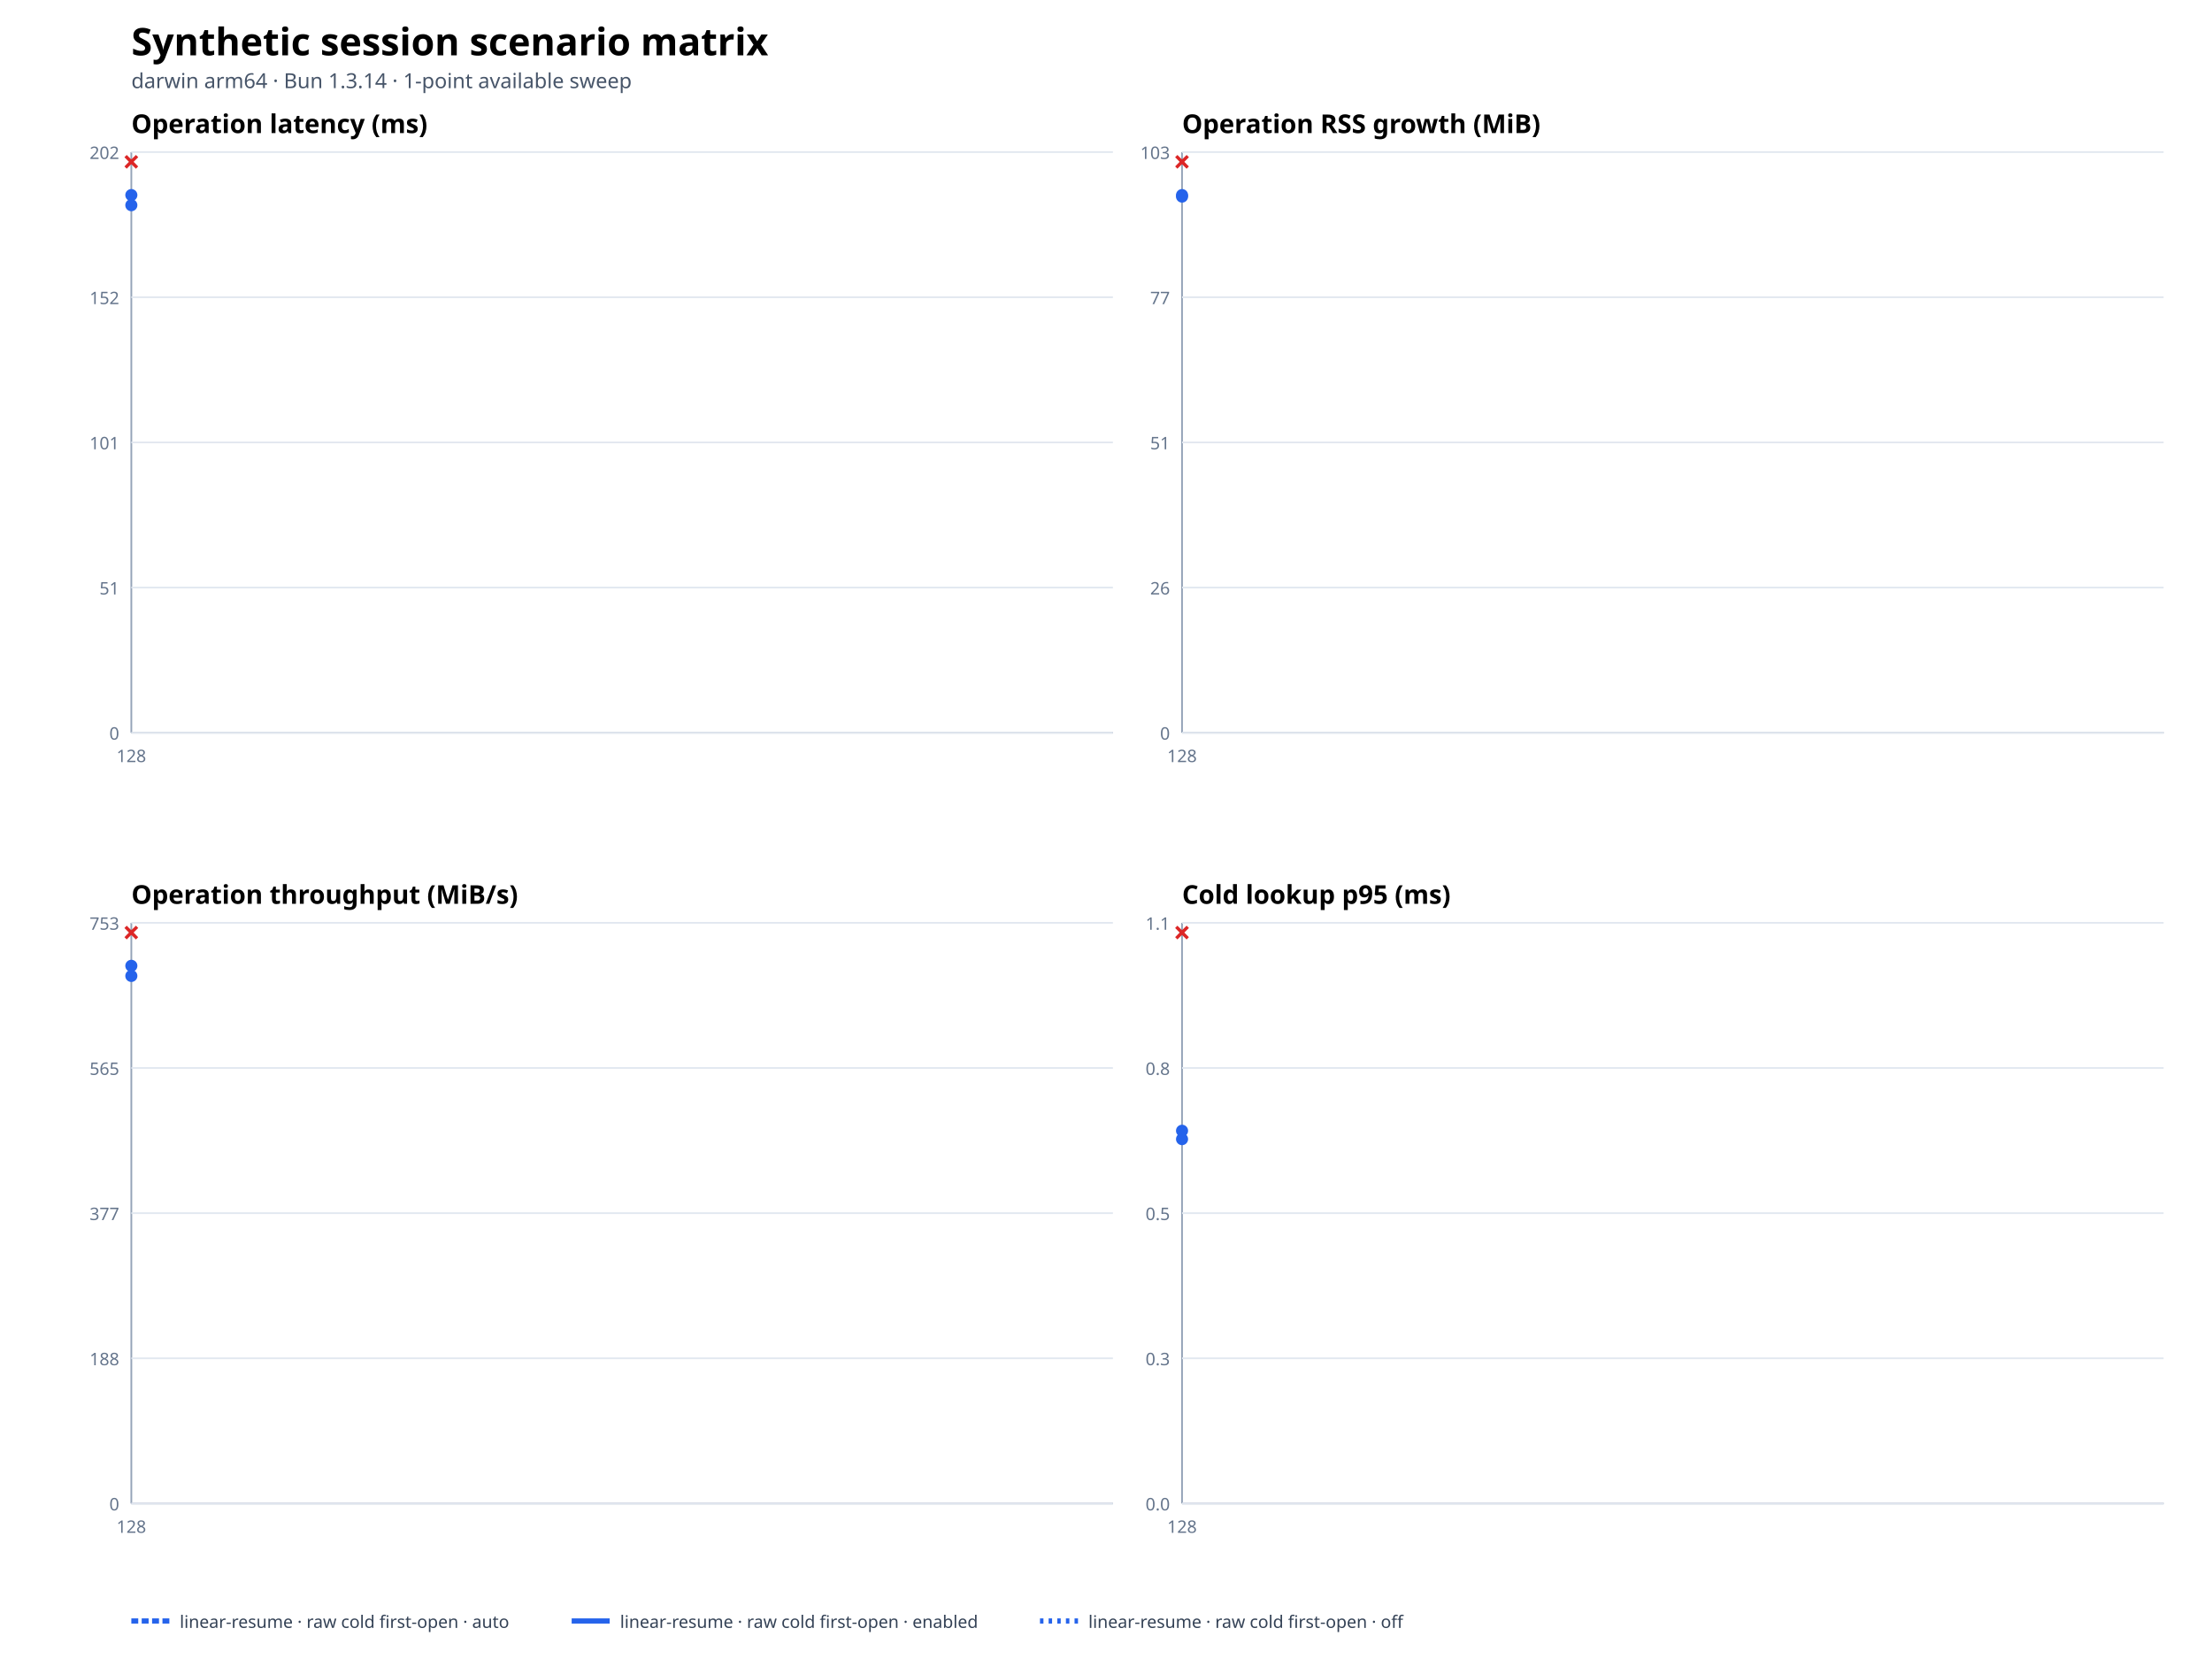
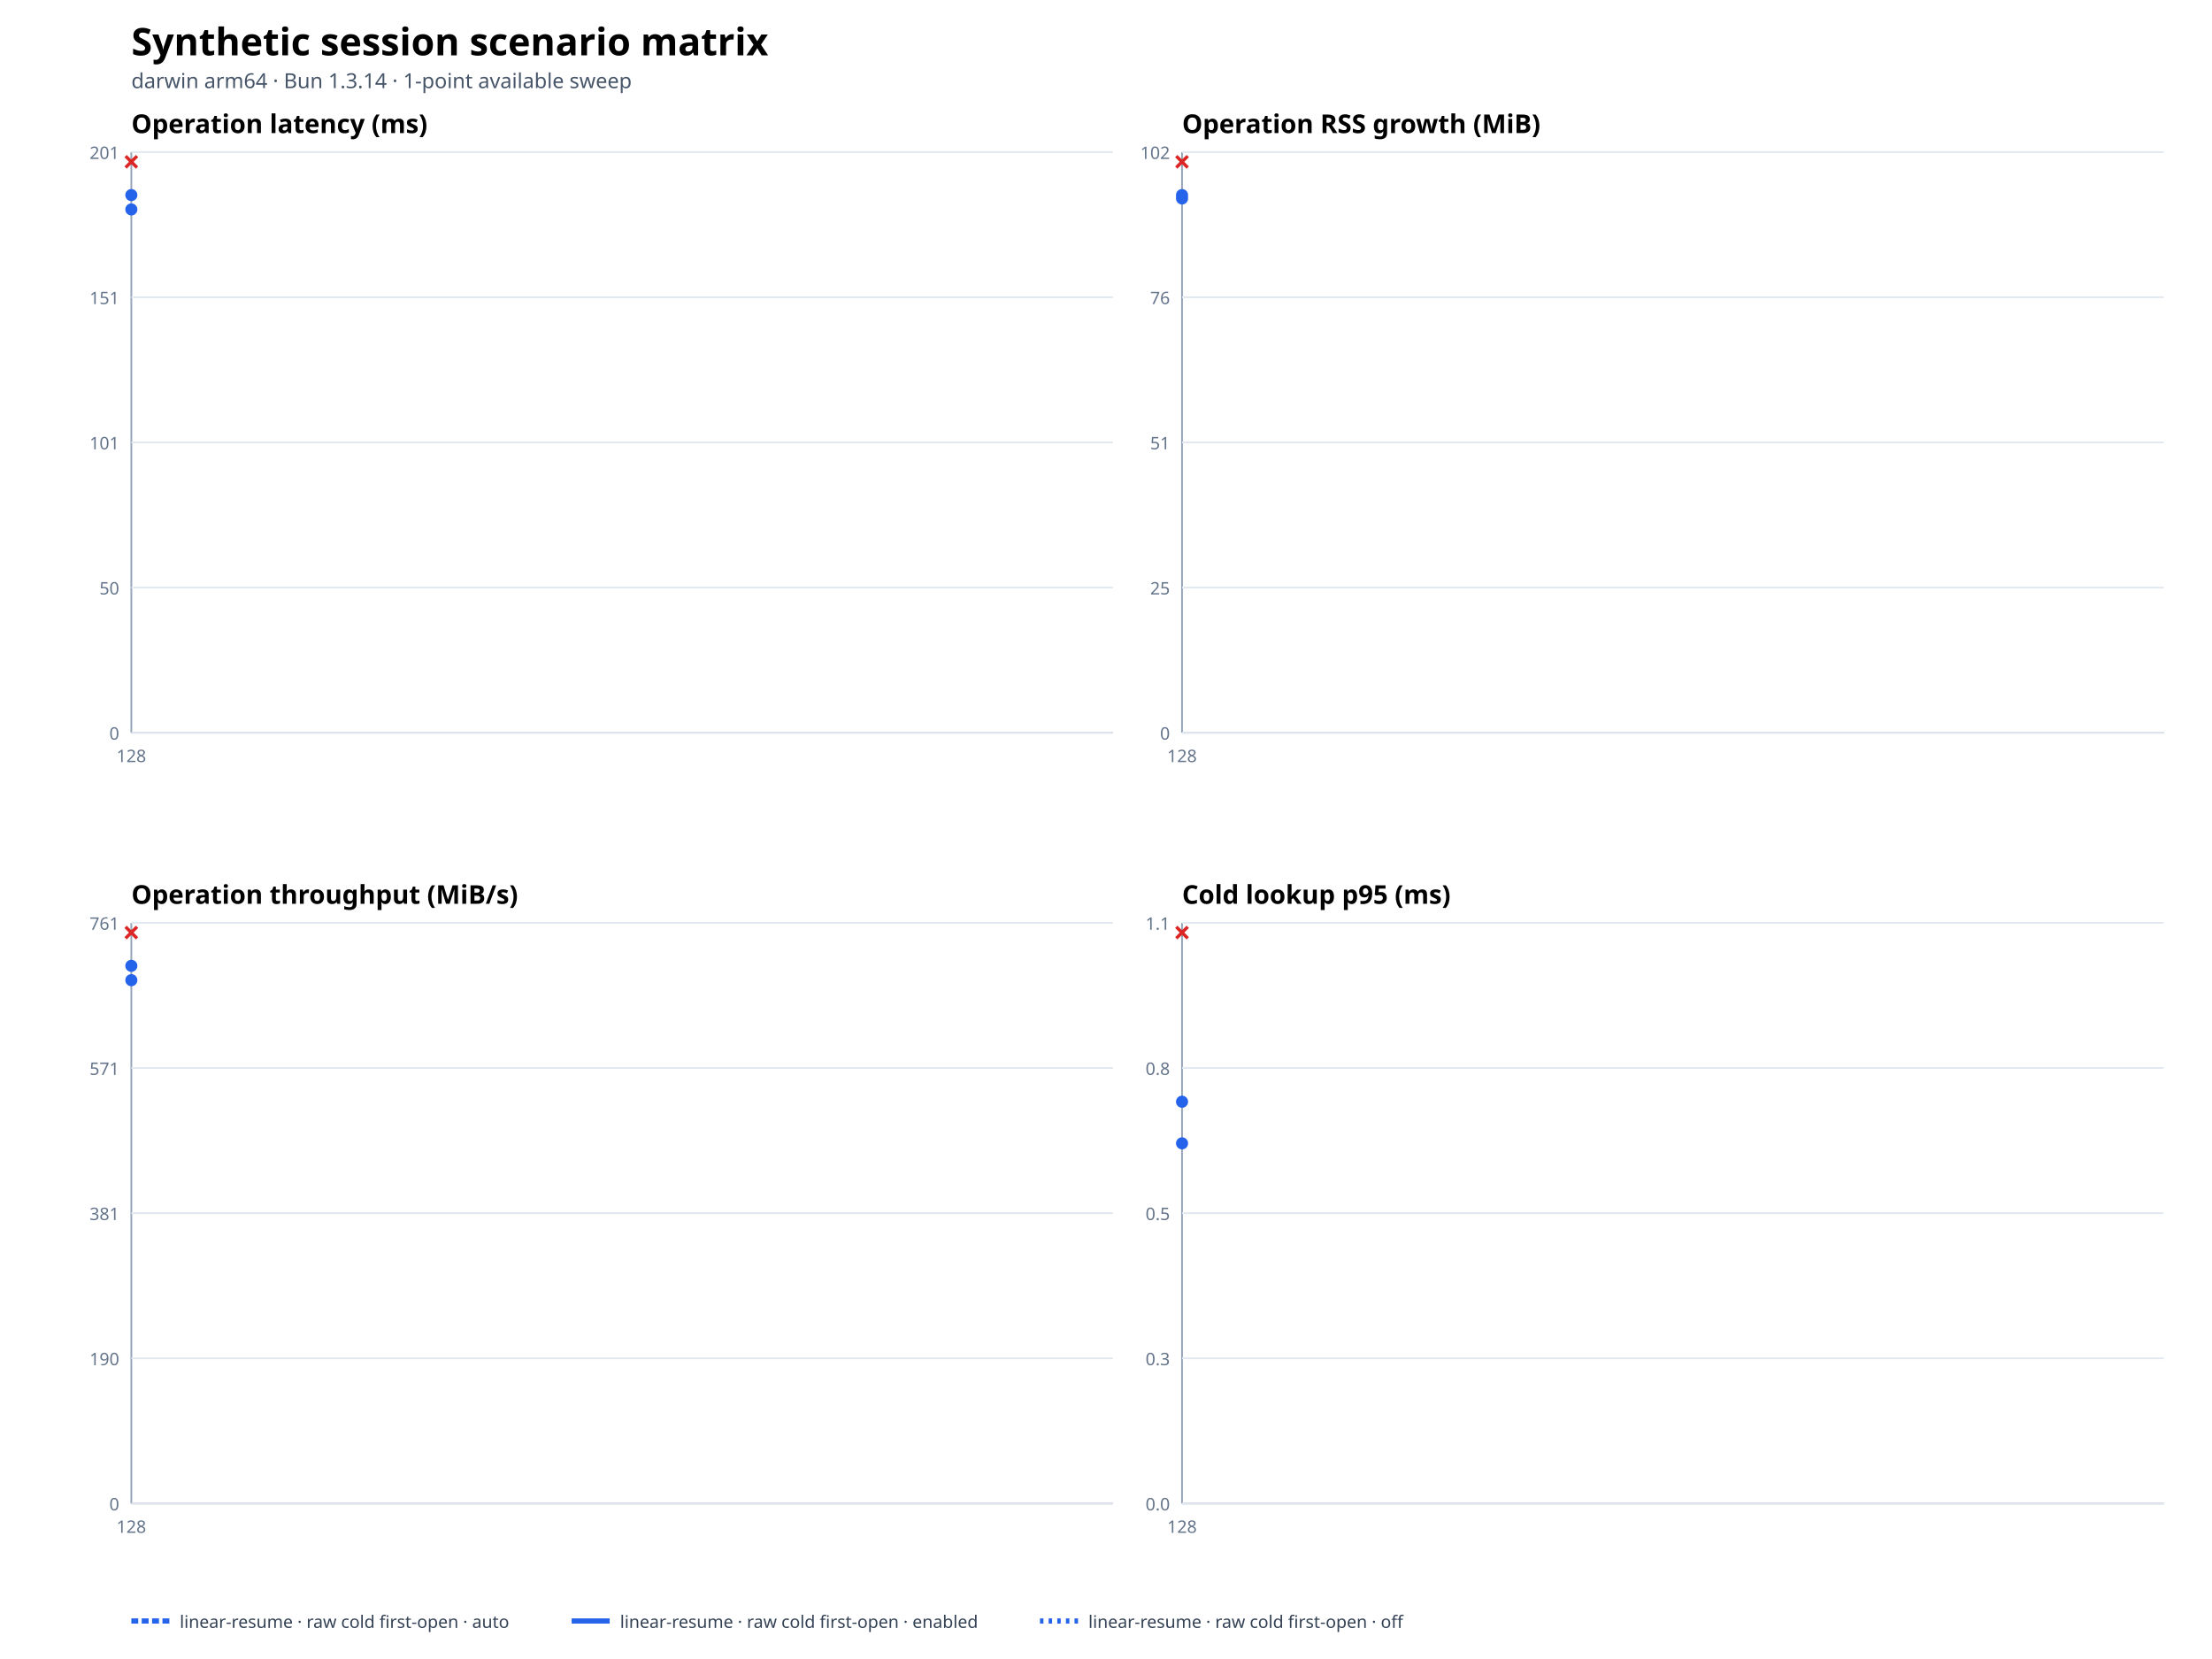
<svg xmlns="http://www.w3.org/2000/svg" width="1280" height="960" viewBox="0 0 1280 960">
  <rect width="100%" height="100%" fill="#ffffff" />
  <text x="76" y="32" font-family="system-ui,sans-serif" font-size="22" font-weight="700">Synthetic session scenario matrix</text>
  <text x="76" y="51" font-family="system-ui,sans-serif" font-size="12" fill="#475569">darwin arm64 · Bun 1.3.14 · 1-point available sweep</text>
  <text x="76" y="77" font-family="system-ui,sans-serif" font-size="15" font-weight="650">Operation latency (ms)</text>
  <line x1="76" y1="424" x2="644" y2="424" stroke="#94a3b8" />
  <line x1="76" y1="88" x2="76" y2="424" stroke="#94a3b8" />
  <line x1="76" y1="424" x2="644" y2="424" stroke="#e2e8f0" />
  <text x="69" y="428" text-anchor="end" font-family="system-ui,sans-serif" font-size="10" fill="#64748b">0</text>
  <line x1="76" y1="340" x2="644" y2="340" stroke="#e2e8f0" />
-   <text x="69" y="344" text-anchor="end" font-family="system-ui,sans-serif" font-size="10" fill="#64748b">51</text>
+   <text x="69" y="344" text-anchor="end" font-family="system-ui,sans-serif" font-size="10" fill="#64748b">50</text>
  <line x1="76" y1="256" x2="644" y2="256" stroke="#e2e8f0" />
  <text x="69" y="260" text-anchor="end" font-family="system-ui,sans-serif" font-size="10" fill="#64748b">101</text>
  <line x1="76" y1="172" x2="644" y2="172" stroke="#e2e8f0" />
-   <text x="69" y="176" text-anchor="end" font-family="system-ui,sans-serif" font-size="10" fill="#64748b">152</text>
+   <text x="69" y="176" text-anchor="end" font-family="system-ui,sans-serif" font-size="10" fill="#64748b">151</text>
  <line x1="76" y1="88" x2="644" y2="88" stroke="#e2e8f0" />
-   <text x="69" y="92" text-anchor="end" font-family="system-ui,sans-serif" font-size="10" fill="#64748b">202</text>
+   <text x="69" y="92" text-anchor="end" font-family="system-ui,sans-serif" font-size="10" fill="#64748b">201</text>
  <text x="76" y="441" text-anchor="middle" font-family="system-ui,sans-serif" font-size="10" fill="#64748b">128</text>
+   <circle cx="76" cy="121.191" r="3.5" fill="#2563eb" />
  <circle cx="76" cy="112.889" r="3.5" fill="#2563eb" />
-   <circle cx="76" cy="118.735" r="3.5" fill="#2563eb" />
  <text x="76" y="100" text-anchor="middle" font-family="system-ui,sans-serif" font-size="18" font-weight="700" fill="#dc2626">×</text>
  <text x="684" y="77" font-family="system-ui,sans-serif" font-size="15" font-weight="650">Operation RSS growth (MiB)</text>
  <line x1="684" y1="424" x2="1252" y2="424" stroke="#94a3b8" />
  <line x1="684" y1="88" x2="684" y2="424" stroke="#94a3b8" />
  <line x1="684" y1="424" x2="1252" y2="424" stroke="#e2e8f0" />
  <text x="677" y="428" text-anchor="end" font-family="system-ui,sans-serif" font-size="10" fill="#64748b">0</text>
  <line x1="684" y1="340" x2="1252" y2="340" stroke="#e2e8f0" />
-   <text x="677" y="344" text-anchor="end" font-family="system-ui,sans-serif" font-size="10" fill="#64748b">26</text>
+   <text x="677" y="344" text-anchor="end" font-family="system-ui,sans-serif" font-size="10" fill="#64748b">25</text>
  <line x1="684" y1="256" x2="1252" y2="256" stroke="#e2e8f0" />
  <text x="677" y="260" text-anchor="end" font-family="system-ui,sans-serif" font-size="10" fill="#64748b">51</text>
  <line x1="684" y1="172" x2="1252" y2="172" stroke="#e2e8f0" />
-   <text x="677" y="176" text-anchor="end" font-family="system-ui,sans-serif" font-size="10" fill="#64748b">77</text>
+   <text x="677" y="176" text-anchor="end" font-family="system-ui,sans-serif" font-size="10" fill="#64748b">76</text>
  <line x1="684" y1="88" x2="1252" y2="88" stroke="#e2e8f0" />
-   <text x="677" y="92" text-anchor="end" font-family="system-ui,sans-serif" font-size="10" fill="#64748b">103</text>
+   <text x="677" y="92" text-anchor="end" font-family="system-ui,sans-serif" font-size="10" fill="#64748b">102</text>
  <text x="684" y="441" text-anchor="middle" font-family="system-ui,sans-serif" font-size="10" fill="#64748b">128</text>
  <circle cx="684" cy="112.889" r="3.5" fill="#2563eb" />
-   <circle cx="684" cy="113.758" r="3.5" fill="#2563eb" />
+   <circle cx="684" cy="114.848" r="3.5" fill="#2563eb" />
  <text x="684" y="100" text-anchor="middle" font-family="system-ui,sans-serif" font-size="18" font-weight="700" fill="#dc2626">×</text>
  <text x="76" y="523" font-family="system-ui,sans-serif" font-size="15" font-weight="650">Operation throughput (MiB/s)</text>
  <line x1="76" y1="870" x2="644" y2="870" stroke="#94a3b8" />
  <line x1="76" y1="534" x2="76" y2="870" stroke="#94a3b8" />
  <line x1="76" y1="870" x2="644" y2="870" stroke="#e2e8f0" />
  <text x="69" y="874" text-anchor="end" font-family="system-ui,sans-serif" font-size="10" fill="#64748b">0</text>
  <line x1="76" y1="786" x2="644" y2="786" stroke="#e2e8f0" />
-   <text x="69" y="790" text-anchor="end" font-family="system-ui,sans-serif" font-size="10" fill="#64748b">188</text>
+   <text x="69" y="790" text-anchor="end" font-family="system-ui,sans-serif" font-size="10" fill="#64748b">190</text>
  <line x1="76" y1="702" x2="644" y2="702" stroke="#e2e8f0" />
-   <text x="69" y="706" text-anchor="end" font-family="system-ui,sans-serif" font-size="10" fill="#64748b">377</text>
+   <text x="69" y="706" text-anchor="end" font-family="system-ui,sans-serif" font-size="10" fill="#64748b">381</text>
  <line x1="76" y1="618" x2="644" y2="618" stroke="#e2e8f0" />
-   <text x="69" y="622" text-anchor="end" font-family="system-ui,sans-serif" font-size="10" fill="#64748b">565</text>
+   <text x="69" y="622" text-anchor="end" font-family="system-ui,sans-serif" font-size="10" fill="#64748b">571</text>
  <line x1="76" y1="534" x2="644" y2="534" stroke="#e2e8f0" />
-   <text x="69" y="538" text-anchor="end" font-family="system-ui,sans-serif" font-size="10" fill="#64748b">753</text>
+   <text x="69" y="538" text-anchor="end" font-family="system-ui,sans-serif" font-size="10" fill="#64748b">761</text>
  <text x="76" y="887" text-anchor="middle" font-family="system-ui,sans-serif" font-size="10" fill="#64748b">128</text>
-   <circle cx="76" cy="564.735" r="3.5" fill="#2563eb" />
  <circle cx="76" cy="558.889" r="3.5" fill="#2563eb" />
+   <circle cx="76" cy="567.191" r="3.5" fill="#2563eb" />
  <text x="76" y="546" text-anchor="middle" font-family="system-ui,sans-serif" font-size="18" font-weight="700" fill="#dc2626">×</text>
  <text x="684" y="523" font-family="system-ui,sans-serif" font-size="15" font-weight="650">Cold lookup p95 (ms)</text>
  <line x1="684" y1="870" x2="1252" y2="870" stroke="#94a3b8" />
  <line x1="684" y1="534" x2="684" y2="870" stroke="#94a3b8" />
  <line x1="684" y1="870" x2="1252" y2="870" stroke="#e2e8f0" />
  <text x="677" y="874" text-anchor="end" font-family="system-ui,sans-serif" font-size="10" fill="#64748b">0.0</text>
  <line x1="684" y1="786" x2="1252" y2="786" stroke="#e2e8f0" />
  <text x="677" y="790" text-anchor="end" font-family="system-ui,sans-serif" font-size="10" fill="#64748b">0.3</text>
  <line x1="684" y1="702" x2="1252" y2="702" stroke="#e2e8f0" />
  <text x="677" y="706" text-anchor="end" font-family="system-ui,sans-serif" font-size="10" fill="#64748b">0.5</text>
  <line x1="684" y1="618" x2="1252" y2="618" stroke="#e2e8f0" />
  <text x="677" y="622" text-anchor="end" font-family="system-ui,sans-serif" font-size="10" fill="#64748b">0.8</text>
  <line x1="684" y1="534" x2="1252" y2="534" stroke="#e2e8f0" />
  <text x="677" y="538" text-anchor="end" font-family="system-ui,sans-serif" font-size="10" fill="#64748b">1.1</text>
  <text x="684" y="887" text-anchor="middle" font-family="system-ui,sans-serif" font-size="10" fill="#64748b">128</text>
-   <circle cx="684" cy="654.322" r="3.5" fill="#2563eb" />
-   <circle cx="684" cy="659.17" r="3.5" fill="#2563eb" />
+   <circle cx="684" cy="661.608" r="3.5" fill="#2563eb" />
+   <circle cx="684" cy="637.522" r="3.5" fill="#2563eb" />
  <text x="684" y="546" text-anchor="middle" font-family="system-ui,sans-serif" font-size="18" font-weight="700" fill="#dc2626">×</text>
  <line x1="76" y1="938" x2="98" y2="938" stroke="#2563eb" stroke-width="3" stroke-dasharray="4 2" />
  <text x="104" y="942" font-family="system-ui,sans-serif" font-size="10" fill="#334155">linear-resume · raw cold first-open · auto</text>
  <line x1="330.8" y1="938" x2="352.8" y2="938" stroke="#2563eb" stroke-width="3" />
  <text x="358.8" y="942" font-family="system-ui,sans-serif" font-size="10" fill="#334155">linear-resume · raw cold first-open · enabled</text>
  <line x1="601.8" y1="938" x2="623.8" y2="938" stroke="#2563eb" stroke-width="3" stroke-dasharray="2 3" />
  <text x="629.8" y="942" font-family="system-ui,sans-serif" font-size="10" fill="#334155">linear-resume · raw cold first-open · off</text>
</svg>
